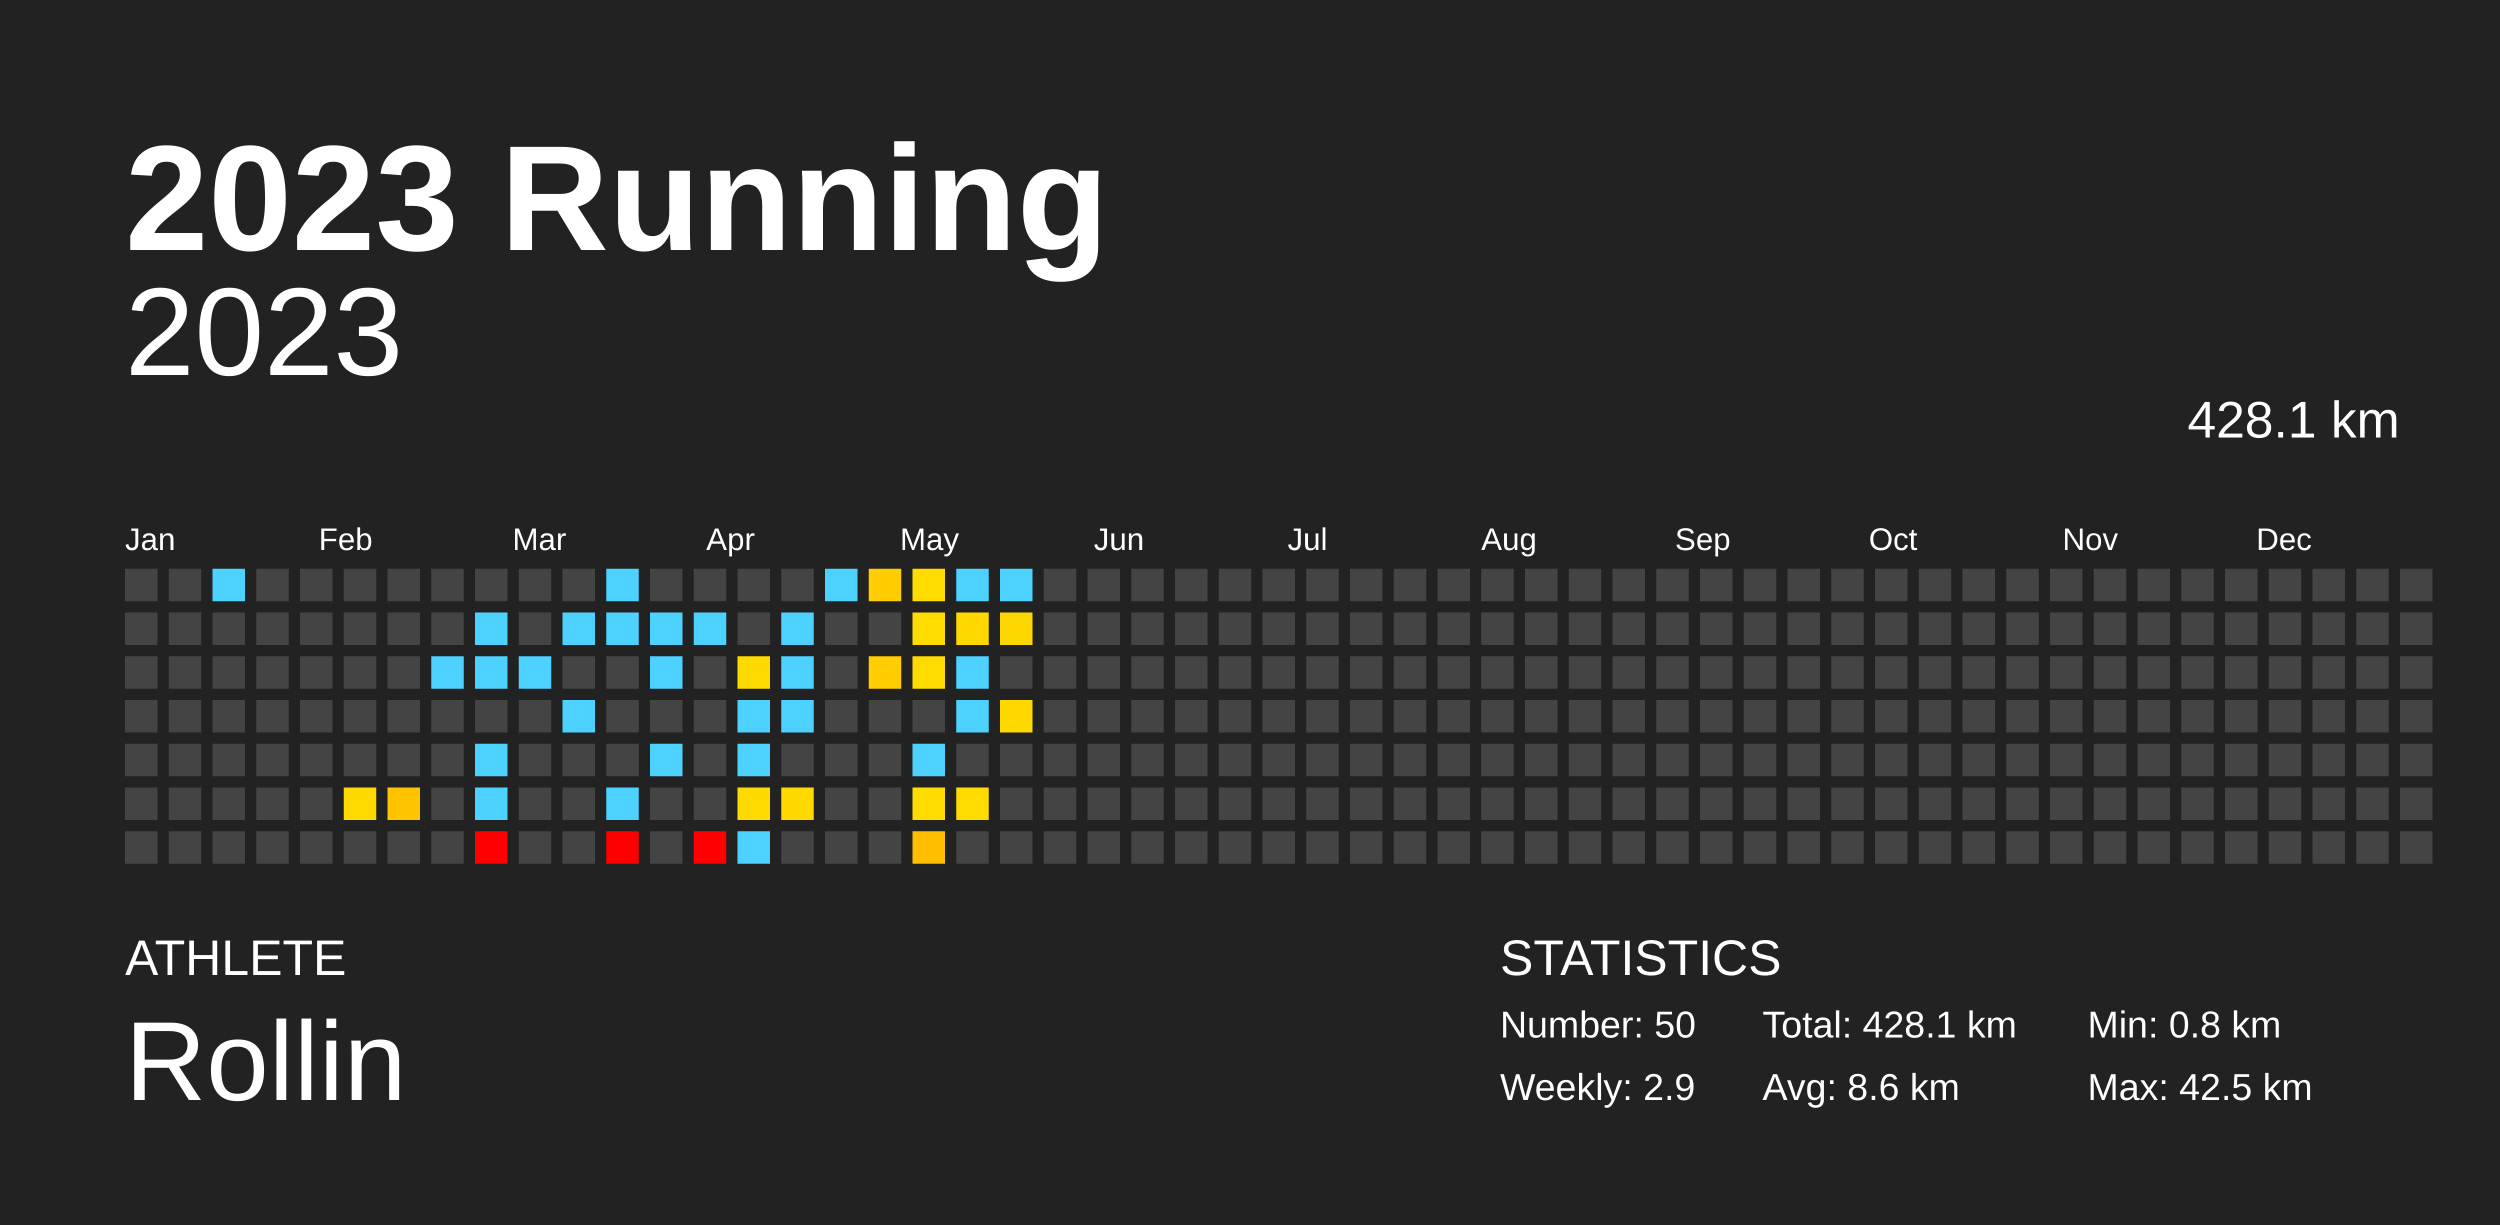
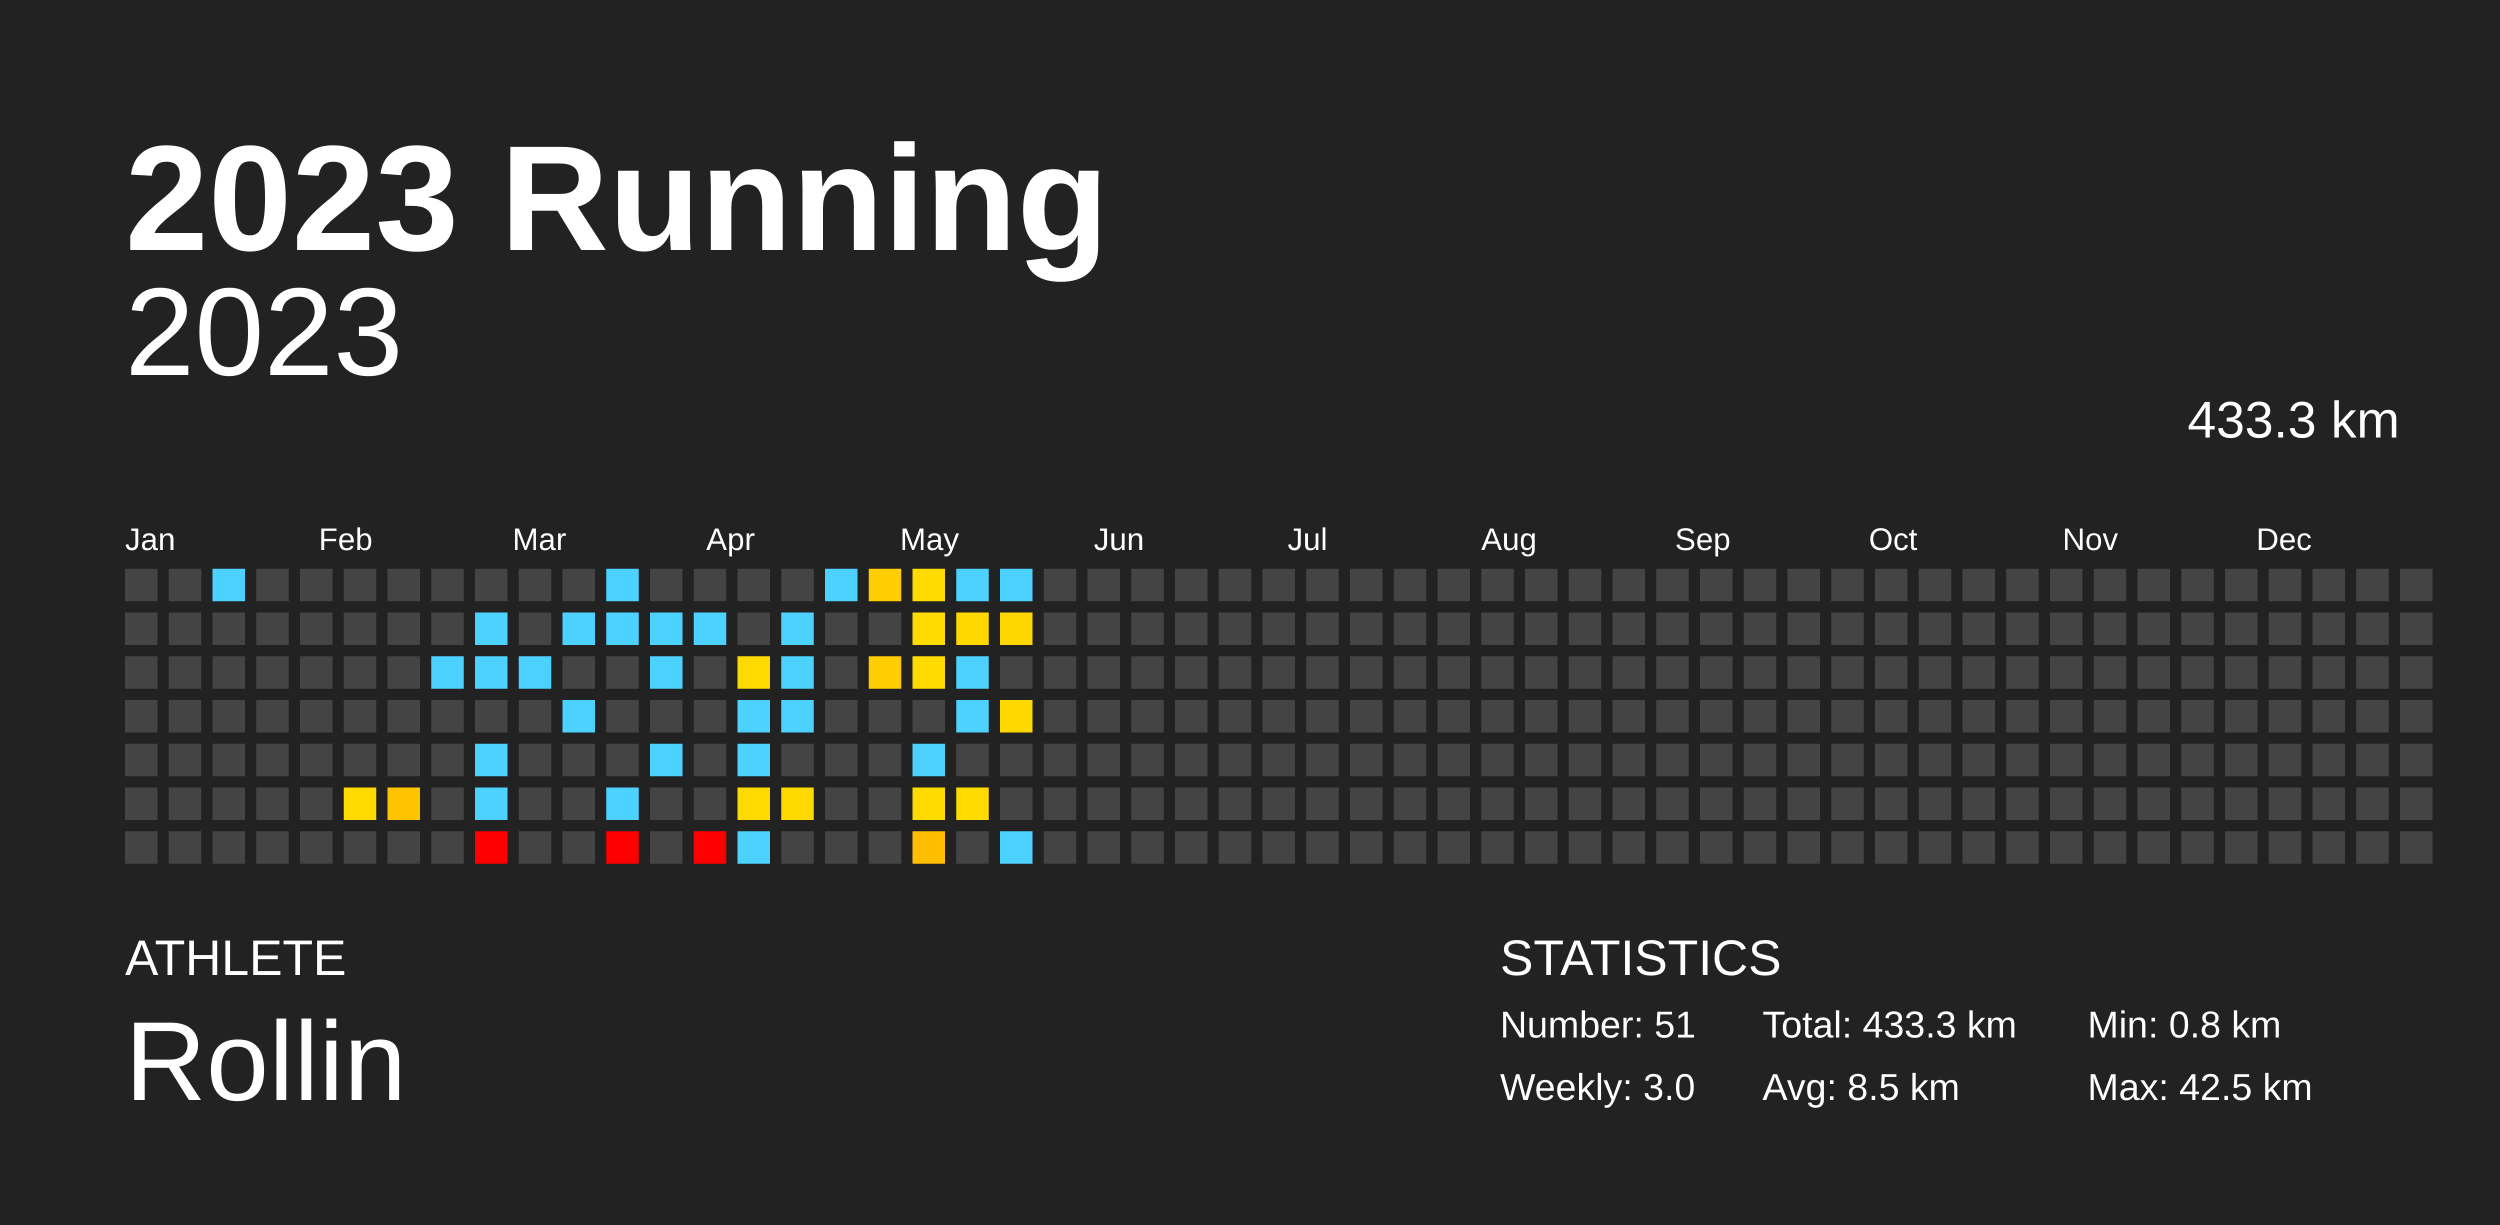
<svg xmlns="http://www.w3.org/2000/svg" baseProfile="full" height="98mm" version="1.1" viewBox="0,0,200,98" width="200mm">
  <defs />
  <rect fill="#222222" height="98" width="200" x="0" y="0" />
  <text fill="#FFFFFF" style="font-size:12px; font-family:Arial; font-weight:bold;" x="10" y="20">2023 Running</text>
  <text fill="#FFFFFF" style="font-size:4px; font-family:Arial" x="10" y="78">ATHLETE</text>
  <text fill="#FFFFFF" style="font-size:9px; font-family:Arial" x="10" y="88">Rollin</text>
  <text fill="#FFFFFF" style="font-size:4px; font-family:Arial" x="120" y="78">STATISTICS</text>
-   <text fill="#FFFFFF" style="font-size:3px; font-family:Arial" x="120" y="83">Number: 50</text>
-   <text fill="#FFFFFF" style="font-size:3px; font-family:Arial" x="120" y="88">Weekly: 2.9</text>
-   <text fill="#FFFFFF" style="font-size:3px; font-family:Arial" x="141" y="83">Total: 428.1 km</text>
-   <text fill="#FFFFFF" style="font-size:3px; font-family:Arial" x="141" y="88">Avg: 8.6 km</text>
+   <text fill="#FFFFFF" style="font-size:3px; font-family:Arial" x="120" y="83">Number: 51</text>
+   <text fill="#FFFFFF" style="font-size:3px; font-family:Arial" x="120" y="88">Weekly: 3.0</text>
+   <text fill="#FFFFFF" style="font-size:3px; font-family:Arial" x="141" y="83">Total: 433.3 km</text>
+   <text fill="#FFFFFF" style="font-size:3px; font-family:Arial" x="141" y="88">Avg: 8.5 km</text>
  <text fill="#FFFFFF" style="font-size:3px; font-family:Arial" x="167" y="83">Min: 0.8 km</text>
  <text fill="#FFFFFF" style="font-size:3px; font-family:Arial" x="167" y="88">Max: 42.5 km</text>
  <text alignment-baseline="hanging" fill="#FFFFFF" style="font-size:10.0px; font-family:Arial;" x="10" y="30">2023</text>
-   <text alignment-baseline="hanging" fill="#FFFFFF" style="font-size:4.125px; font-family:Arial;" x="175" y="35">428.1 km</text>
+   <text alignment-baseline="hanging" fill="#FFFFFF" style="font-size:4.125px; font-family:Arial;" x="175" y="35">433.3 km</text>
  <text fill="#FFFFFF" style="font-size:2.5px; font-family:Arial" x="10.0" y="44">Jan</text>
  <text fill="#FFFFFF" style="font-size:2.5px; font-family:Arial" x="25.5" y="44">Feb</text>
  <text fill="#FFFFFF" style="font-size:2.5px; font-family:Arial" x="41.0" y="44">Mar</text>
  <text fill="#FFFFFF" style="font-size:2.5px; font-family:Arial" x="56.5" y="44">Apr</text>
  <text fill="#FFFFFF" style="font-size:2.5px; font-family:Arial" x="72.0" y="44">May</text>
  <text fill="#FFFFFF" style="font-size:2.5px; font-family:Arial" x="87.5" y="44">Jun</text>
  <text fill="#FFFFFF" style="font-size:2.5px; font-family:Arial" x="103.0" y="44">Jul</text>
  <text fill="#FFFFFF" style="font-size:2.5px; font-family:Arial" x="118.5" y="44">Aug</text>
  <text fill="#FFFFFF" style="font-size:2.5px; font-family:Arial" x="134.0" y="44">Sep</text>
  <text fill="#FFFFFF" style="font-size:2.5px; font-family:Arial" x="149.5" y="44">Oct</text>
  <text fill="#FFFFFF" style="font-size:2.5px; font-family:Arial" x="165.0" y="44">Nov</text>
  <text fill="#FFFFFF" style="font-size:2.5px; font-family:Arial" x="180.5" y="44">Dec</text>
  <rect fill="#444444" height="2.6" width="2.6" x="10.0" y="45.5" />
  <rect fill="#444444" height="2.6" width="2.6" x="10.0" y="49.0" />
  <rect fill="#444444" height="2.6" width="2.6" x="10.0" y="52.5" />
  <rect fill="#444444" height="2.6" width="2.6" x="10.0" y="56.0" />
  <rect fill="#444444" height="2.6" width="2.6" x="10.0" y="59.5" />
  <rect fill="#444444" height="2.6" width="2.6" x="10.0" y="63.0" />
  <rect fill="#444444" height="2.6" width="2.6" x="10.0" y="66.5" />
  <rect fill="#444444" height="2.6" width="2.6" x="13.5" y="45.5" />
  <rect fill="#444444" height="2.6" width="2.6" x="13.5" y="49.0" />
  <rect fill="#444444" height="2.6" width="2.6" x="13.5" y="52.5" />
  <rect fill="#444444" height="2.6" width="2.6" x="13.5" y="56.0" />
  <rect fill="#444444" height="2.6" width="2.6" x="13.5" y="59.5" />
  <rect fill="#444444" height="2.6" width="2.6" x="13.5" y="63.0" />
  <rect fill="#444444" height="2.6" width="2.6" x="13.5" y="66.5" />
  <rect fill="#4dd2ff" height="2.6" width="2.6" x="17.0" y="45.5" />
  <rect fill="#444444" height="2.6" width="2.6" x="17.0" y="49.0" />
  <rect fill="#444444" height="2.6" width="2.6" x="17.0" y="52.5" />
  <rect fill="#444444" height="2.6" width="2.6" x="17.0" y="56.0" />
  <rect fill="#444444" height="2.6" width="2.6" x="17.0" y="59.5" />
  <rect fill="#444444" height="2.6" width="2.6" x="17.0" y="63.0" />
  <rect fill="#444444" height="2.6" width="2.6" x="17.0" y="66.5" />
  <rect fill="#444444" height="2.6" width="2.6" x="20.5" y="45.5" />
  <rect fill="#444444" height="2.6" width="2.6" x="20.5" y="49.0" />
  <rect fill="#444444" height="2.6" width="2.6" x="20.5" y="52.5" />
  <rect fill="#444444" height="2.6" width="2.6" x="20.5" y="56.0" />
  <rect fill="#444444" height="2.6" width="2.6" x="20.5" y="59.5" />
  <rect fill="#444444" height="2.6" width="2.6" x="20.5" y="63.0" />
  <rect fill="#444444" height="2.6" width="2.6" x="20.5" y="66.5" />
  <rect fill="#444444" height="2.6" width="2.6" x="24.0" y="45.5" />
  <rect fill="#444444" height="2.6" width="2.6" x="24.0" y="49.0" />
  <rect fill="#444444" height="2.6" width="2.6" x="24.0" y="52.5" />
  <rect fill="#444444" height="2.6" width="2.6" x="24.0" y="56.0" />
  <rect fill="#444444" height="2.6" width="2.6" x="24.0" y="59.5" />
  <rect fill="#444444" height="2.6" width="2.6" x="24.0" y="63.0" />
  <rect fill="#444444" height="2.6" width="2.6" x="24.0" y="66.5" />
  <rect fill="#444444" height="2.6" width="2.6" x="27.5" y="45.5" />
  <rect fill="#444444" height="2.6" width="2.6" x="27.5" y="49.0" />
  <rect fill="#444444" height="2.6" width="2.6" x="27.5" y="52.5" />
  <rect fill="#444444" height="2.6" width="2.6" x="27.5" y="56.0" />
  <rect fill="#444444" height="2.6" width="2.6" x="27.5" y="59.5" />
  <rect fill="#ffda00" height="2.6" width="2.6" x="27.5" y="63.0" />
  <rect fill="#444444" height="2.6" width="2.6" x="27.5" y="66.5" />
  <rect fill="#444444" height="2.6" width="2.6" x="31.0" y="45.5" />
  <rect fill="#444444" height="2.6" width="2.6" x="31.0" y="49.0" />
  <rect fill="#444444" height="2.6" width="2.6" x="31.0" y="52.5" />
  <rect fill="#444444" height="2.6" width="2.6" x="31.0" y="56.0" />
  <rect fill="#444444" height="2.6" width="2.6" x="31.0" y="59.5" />
  <rect fill="#ffc300" height="2.6" width="2.6" x="31.0" y="63.0" />
  <rect fill="#444444" height="2.6" width="2.6" x="31.0" y="66.5" />
  <rect fill="#444444" height="2.6" width="2.6" x="34.5" y="45.5" />
  <rect fill="#444444" height="2.6" width="2.6" x="34.5" y="49.0" />
  <rect fill="#4dd2ff" height="2.6" width="2.6" x="34.5" y="52.5" />
  <rect fill="#444444" height="2.6" width="2.6" x="34.5" y="56.0" />
  <rect fill="#444444" height="2.6" width="2.6" x="34.5" y="59.5" />
  <rect fill="#444444" height="2.6" width="2.6" x="34.5" y="63.0" />
  <rect fill="#444444" height="2.6" width="2.6" x="34.5" y="66.5" />
  <rect fill="#444444" height="2.6" width="2.6" x="38.0" y="45.5" />
  <rect fill="#4dd2ff" height="2.6" width="2.6" x="38.0" y="49.0" />
  <rect fill="#4dd2ff" height="2.6" width="2.6" x="38.0" y="52.5" />
  <rect fill="#444444" height="2.6" width="2.6" x="38.0" y="56.0" />
  <rect fill="#4dd2ff" height="2.6" width="2.6" x="38.0" y="59.5" />
  <rect fill="#4dd2ff" height="2.6" width="2.6" x="38.0" y="63.0" />
  <rect fill="red" height="2.6" width="2.6" x="38.0" y="66.5" />
  <rect fill="#444444" height="2.6" width="2.6" x="41.5" y="45.5" />
  <rect fill="#444444" height="2.6" width="2.6" x="41.5" y="49.0" />
  <rect fill="#4dd2ff" height="2.6" width="2.6" x="41.5" y="52.5" />
  <rect fill="#444444" height="2.6" width="2.6" x="41.5" y="56.0" />
  <rect fill="#444444" height="2.6" width="2.6" x="41.5" y="59.5" />
  <rect fill="#444444" height="2.6" width="2.6" x="41.5" y="63.0" />
  <rect fill="#444444" height="2.6" width="2.6" x="41.5" y="66.5" />
  <rect fill="#444444" height="2.6" width="2.6" x="45.0" y="45.5" />
  <rect fill="#4dd2ff" height="2.6" width="2.6" x="45.0" y="49.0" />
  <rect fill="#444444" height="2.6" width="2.6" x="45.0" y="52.5" />
  <rect fill="#4dd2ff" height="2.6" width="2.6" x="45.0" y="56.0" />
  <rect fill="#444444" height="2.6" width="2.6" x="45.0" y="59.5" />
  <rect fill="#444444" height="2.6" width="2.6" x="45.0" y="63.0" />
  <rect fill="#444444" height="2.6" width="2.6" x="45.0" y="66.5" />
  <rect fill="#4dd2ff" height="2.6" width="2.6" x="48.5" y="45.5" />
  <rect fill="#4dd2ff" height="2.6" width="2.6" x="48.5" y="49.0" />
  <rect fill="#444444" height="2.6" width="2.6" x="48.5" y="52.5" />
  <rect fill="#444444" height="2.6" width="2.6" x="48.5" y="56.0" />
  <rect fill="#444444" height="2.6" width="2.6" x="48.5" y="59.5" />
  <rect fill="#4dd2ff" height="2.6" width="2.6" x="48.5" y="63.0" />
  <rect fill="red" height="2.6" width="2.6" x="48.5" y="66.5" />
  <rect fill="#444444" height="2.6" width="2.6" x="52.0" y="45.5" />
  <rect fill="#4dd2ff" height="2.6" width="2.6" x="52.0" y="49.0" />
  <rect fill="#4dd2ff" height="2.6" width="2.6" x="52.0" y="52.5" />
  <rect fill="#444444" height="2.6" width="2.6" x="52.0" y="56.0" />
  <rect fill="#4dd2ff" height="2.6" width="2.6" x="52.0" y="59.5" />
  <rect fill="#444444" height="2.6" width="2.6" x="52.0" y="63.0" />
  <rect fill="#444444" height="2.6" width="2.6" x="52.0" y="66.5" />
  <rect fill="#444444" height="2.6" width="2.6" x="55.5" y="45.5" />
  <rect fill="#4dd2ff" height="2.6" width="2.6" x="55.5" y="49.0" />
  <rect fill="#444444" height="2.6" width="2.6" x="55.5" y="52.5" />
  <rect fill="#444444" height="2.6" width="2.6" x="55.5" y="56.0" />
  <rect fill="#444444" height="2.6" width="2.6" x="55.5" y="59.5" />
  <rect fill="#444444" height="2.6" width="2.6" x="55.5" y="63.0" />
  <rect fill="red" height="2.6" width="2.6" x="55.5" y="66.5" />
  <rect fill="#444444" height="2.6" width="2.6" x="59.0" y="45.5" />
  <rect fill="#444444" height="2.6" width="2.6" x="59.0" y="49.0" />
  <rect fill="#ffda00" height="2.6" width="2.6" x="59.0" y="52.5" />
  <rect fill="#4dd2ff" height="2.6" width="2.6" x="59.0" y="56.0" />
  <rect fill="#4dd2ff" height="2.6" width="2.6" x="59.0" y="59.5" />
  <rect fill="#ffda00" height="2.6" width="2.6" x="59.0" y="63.0" />
  <rect fill="#4dd2ff" height="2.6" width="2.6" x="59.0" y="66.5" />
  <rect fill="#444444" height="2.6" width="2.6" x="62.5" y="45.5" />
  <rect fill="#4dd2ff" height="2.6" width="2.6" x="62.5" y="49.0" />
  <rect fill="#4dd2ff" height="2.6" width="2.6" x="62.5" y="52.5" />
  <rect fill="#4dd2ff" height="2.6" width="2.6" x="62.5" y="56.0" />
  <rect fill="#444444" height="2.6" width="2.6" x="62.5" y="59.5" />
  <rect fill="#ffd900" height="2.6" width="2.6" x="62.5" y="63.0" />
  <rect fill="#444444" height="2.6" width="2.6" x="62.5" y="66.5" />
  <rect fill="#4dd2ff" height="2.6" width="2.6" x="66.0" y="45.5" />
  <rect fill="#444444" height="2.6" width="2.6" x="66.0" y="49.0" />
  <rect fill="#444444" height="2.6" width="2.6" x="66.0" y="52.5" />
  <rect fill="#444444" height="2.6" width="2.6" x="66.0" y="56.0" />
  <rect fill="#444444" height="2.6" width="2.6" x="66.0" y="59.5" />
  <rect fill="#444444" height="2.6" width="2.6" x="66.0" y="63.0" />
  <rect fill="#444444" height="2.6" width="2.6" x="66.0" y="66.5" />
  <rect fill="#ffcd00" height="2.6" width="2.6" x="69.5" y="45.5" />
  <rect fill="#444444" height="2.6" width="2.6" x="69.5" y="49.0" />
  <rect fill="#ffcd00" height="2.6" width="2.6" x="69.5" y="52.5" />
  <rect fill="#444444" height="2.6" width="2.6" x="69.5" y="56.0" />
  <rect fill="#444444" height="2.6" width="2.6" x="69.5" y="59.5" />
  <rect fill="#444444" height="2.6" width="2.6" x="69.5" y="63.0" />
  <rect fill="#444444" height="2.6" width="2.6" x="69.5" y="66.5" />
  <rect fill="#ffdb00" height="2.6" width="2.6" x="73.0" y="45.5" />
  <rect fill="#ffdb00" height="2.6" width="2.6" x="73.0" y="49.0" />
  <rect fill="#ffdb00" height="2.6" width="2.6" x="73.0" y="52.5" />
  <rect fill="#444444" height="2.6" width="2.6" x="73.0" y="56.0" />
  <rect fill="#4dd2ff" height="2.6" width="2.6" x="73.0" y="59.5" />
  <rect fill="#ffdb00" height="2.6" width="2.6" x="73.0" y="63.0" />
  <rect fill="#ffbf00" height="2.6" width="2.6" x="73.0" y="66.5" />
  <rect fill="#4dd2ff" height="2.6" width="2.6" x="76.5" y="45.5" />
  <rect fill="#ffd800" height="2.6" width="2.6" x="76.5" y="49.0" />
  <rect fill="#4dd2ff" height="2.6" width="2.6" x="76.5" y="52.5" />
  <rect fill="#4dd2ff" height="2.6" width="2.6" x="76.5" y="56.0" />
  <rect fill="#444444" height="2.6" width="2.6" x="76.5" y="59.5" />
  <rect fill="#ffdb00" height="2.6" width="2.6" x="76.5" y="63.0" />
  <rect fill="#444444" height="2.6" width="2.6" x="76.5" y="66.5" />
  <rect fill="#4dd2ff" height="2.6" width="2.6" x="80.0" y="45.5" />
  <rect fill="#ffd700" height="2.6" width="2.6" x="80.0" y="49.0" />
  <rect fill="#444444" height="2.6" width="2.6" x="80.0" y="52.5" />
  <rect fill="#ffd800" height="2.6" width="2.6" x="80.0" y="56.0" />
  <rect fill="#444444" height="2.6" width="2.6" x="80.0" y="59.5" />
  <rect fill="#444444" height="2.6" width="2.6" x="80.0" y="63.0" />
-   <rect fill="#444444" height="2.6" width="2.6" x="80.0" y="66.5" />
+   <rect fill="#4dd2ff" height="2.6" width="2.6" x="80.0" y="66.5" />
  <rect fill="#444444" height="2.6" width="2.6" x="83.5" y="45.5" />
  <rect fill="#444444" height="2.6" width="2.6" x="83.5" y="49.0" />
  <rect fill="#444444" height="2.6" width="2.6" x="83.5" y="52.5" />
  <rect fill="#444444" height="2.6" width="2.6" x="83.5" y="56.0" />
  <rect fill="#444444" height="2.6" width="2.6" x="83.5" y="59.5" />
  <rect fill="#444444" height="2.6" width="2.6" x="83.5" y="63.0" />
  <rect fill="#444444" height="2.6" width="2.6" x="83.5" y="66.5" />
  <rect fill="#444444" height="2.6" width="2.6" x="87.0" y="45.5" />
  <rect fill="#444444" height="2.6" width="2.6" x="87.0" y="49.0" />
  <rect fill="#444444" height="2.6" width="2.6" x="87.0" y="52.5" />
  <rect fill="#444444" height="2.6" width="2.6" x="87.0" y="56.0" />
  <rect fill="#444444" height="2.6" width="2.6" x="87.0" y="59.5" />
  <rect fill="#444444" height="2.6" width="2.6" x="87.0" y="63.0" />
  <rect fill="#444444" height="2.6" width="2.6" x="87.0" y="66.5" />
  <rect fill="#444444" height="2.6" width="2.6" x="90.5" y="45.5" />
  <rect fill="#444444" height="2.6" width="2.6" x="90.5" y="49.0" />
  <rect fill="#444444" height="2.6" width="2.6" x="90.5" y="52.5" />
  <rect fill="#444444" height="2.6" width="2.6" x="90.5" y="56.0" />
  <rect fill="#444444" height="2.6" width="2.6" x="90.5" y="59.5" />
  <rect fill="#444444" height="2.6" width="2.6" x="90.5" y="63.0" />
  <rect fill="#444444" height="2.6" width="2.6" x="90.5" y="66.5" />
  <rect fill="#444444" height="2.6" width="2.6" x="94.0" y="45.5" />
  <rect fill="#444444" height="2.6" width="2.6" x="94.0" y="49.0" />
  <rect fill="#444444" height="2.6" width="2.6" x="94.0" y="52.5" />
  <rect fill="#444444" height="2.6" width="2.6" x="94.0" y="56.0" />
  <rect fill="#444444" height="2.6" width="2.6" x="94.0" y="59.5" />
  <rect fill="#444444" height="2.6" width="2.6" x="94.0" y="63.0" />
  <rect fill="#444444" height="2.6" width="2.6" x="94.0" y="66.5" />
  <rect fill="#444444" height="2.6" width="2.6" x="97.5" y="45.5" />
  <rect fill="#444444" height="2.6" width="2.6" x="97.5" y="49.0" />
  <rect fill="#444444" height="2.6" width="2.6" x="97.5" y="52.5" />
  <rect fill="#444444" height="2.6" width="2.6" x="97.5" y="56.0" />
  <rect fill="#444444" height="2.6" width="2.6" x="97.5" y="59.5" />
  <rect fill="#444444" height="2.6" width="2.6" x="97.5" y="63.0" />
  <rect fill="#444444" height="2.6" width="2.6" x="97.5" y="66.5" />
  <rect fill="#444444" height="2.6" width="2.6" x="101.0" y="45.5" />
  <rect fill="#444444" height="2.6" width="2.6" x="101.0" y="49.0" />
  <rect fill="#444444" height="2.6" width="2.6" x="101.0" y="52.5" />
  <rect fill="#444444" height="2.6" width="2.6" x="101.0" y="56.0" />
  <rect fill="#444444" height="2.6" width="2.6" x="101.0" y="59.5" />
  <rect fill="#444444" height="2.6" width="2.6" x="101.0" y="63.0" />
  <rect fill="#444444" height="2.6" width="2.6" x="101.0" y="66.5" />
  <rect fill="#444444" height="2.6" width="2.6" x="104.5" y="45.5" />
  <rect fill="#444444" height="2.6" width="2.6" x="104.5" y="49.0" />
  <rect fill="#444444" height="2.6" width="2.6" x="104.5" y="52.5" />
  <rect fill="#444444" height="2.6" width="2.6" x="104.5" y="56.0" />
  <rect fill="#444444" height="2.6" width="2.6" x="104.5" y="59.5" />
  <rect fill="#444444" height="2.6" width="2.6" x="104.5" y="63.0" />
  <rect fill="#444444" height="2.6" width="2.6" x="104.5" y="66.5" />
  <rect fill="#444444" height="2.6" width="2.6" x="108.0" y="45.5" />
  <rect fill="#444444" height="2.6" width="2.6" x="108.0" y="49.0" />
  <rect fill="#444444" height="2.6" width="2.6" x="108.0" y="52.5" />
  <rect fill="#444444" height="2.6" width="2.6" x="108.0" y="56.0" />
  <rect fill="#444444" height="2.6" width="2.6" x="108.0" y="59.5" />
  <rect fill="#444444" height="2.6" width="2.6" x="108.0" y="63.0" />
  <rect fill="#444444" height="2.6" width="2.6" x="108.0" y="66.5" />
  <rect fill="#444444" height="2.6" width="2.6" x="111.5" y="45.5" />
  <rect fill="#444444" height="2.6" width="2.6" x="111.5" y="49.0" />
  <rect fill="#444444" height="2.6" width="2.6" x="111.5" y="52.5" />
  <rect fill="#444444" height="2.6" width="2.6" x="111.5" y="56.0" />
  <rect fill="#444444" height="2.6" width="2.6" x="111.5" y="59.5" />
  <rect fill="#444444" height="2.6" width="2.6" x="111.5" y="63.0" />
  <rect fill="#444444" height="2.6" width="2.6" x="111.5" y="66.5" />
  <rect fill="#444444" height="2.6" width="2.6" x="115.0" y="45.5" />
  <rect fill="#444444" height="2.6" width="2.6" x="115.0" y="49.0" />
  <rect fill="#444444" height="2.6" width="2.6" x="115.0" y="52.5" />
  <rect fill="#444444" height="2.6" width="2.6" x="115.0" y="56.0" />
  <rect fill="#444444" height="2.6" width="2.6" x="115.0" y="59.5" />
  <rect fill="#444444" height="2.6" width="2.6" x="115.0" y="63.0" />
  <rect fill="#444444" height="2.6" width="2.6" x="115.0" y="66.5" />
  <rect fill="#444444" height="2.6" width="2.6" x="118.5" y="45.5" />
  <rect fill="#444444" height="2.6" width="2.6" x="118.5" y="49.0" />
  <rect fill="#444444" height="2.6" width="2.6" x="118.5" y="52.5" />
  <rect fill="#444444" height="2.6" width="2.6" x="118.5" y="56.0" />
  <rect fill="#444444" height="2.6" width="2.6" x="118.5" y="59.5" />
  <rect fill="#444444" height="2.6" width="2.6" x="118.5" y="63.0" />
  <rect fill="#444444" height="2.6" width="2.6" x="118.5" y="66.5" />
  <rect fill="#444444" height="2.6" width="2.6" x="122.0" y="45.5" />
  <rect fill="#444444" height="2.6" width="2.6" x="122.0" y="49.0" />
  <rect fill="#444444" height="2.6" width="2.6" x="122.0" y="52.5" />
  <rect fill="#444444" height="2.6" width="2.6" x="122.0" y="56.0" />
  <rect fill="#444444" height="2.6" width="2.6" x="122.0" y="59.5" />
  <rect fill="#444444" height="2.6" width="2.6" x="122.0" y="63.0" />
  <rect fill="#444444" height="2.6" width="2.6" x="122.0" y="66.5" />
  <rect fill="#444444" height="2.6" width="2.6" x="125.5" y="45.5" />
  <rect fill="#444444" height="2.6" width="2.6" x="125.5" y="49.0" />
  <rect fill="#444444" height="2.6" width="2.6" x="125.5" y="52.5" />
  <rect fill="#444444" height="2.6" width="2.6" x="125.5" y="56.0" />
  <rect fill="#444444" height="2.6" width="2.6" x="125.5" y="59.5" />
  <rect fill="#444444" height="2.6" width="2.6" x="125.5" y="63.0" />
  <rect fill="#444444" height="2.6" width="2.6" x="125.5" y="66.5" />
  <rect fill="#444444" height="2.6" width="2.6" x="129.0" y="45.5" />
  <rect fill="#444444" height="2.6" width="2.6" x="129.0" y="49.0" />
  <rect fill="#444444" height="2.6" width="2.6" x="129.0" y="52.5" />
  <rect fill="#444444" height="2.6" width="2.6" x="129.0" y="56.0" />
  <rect fill="#444444" height="2.6" width="2.6" x="129.0" y="59.5" />
  <rect fill="#444444" height="2.6" width="2.6" x="129.0" y="63.0" />
  <rect fill="#444444" height="2.6" width="2.6" x="129.0" y="66.5" />
  <rect fill="#444444" height="2.6" width="2.6" x="132.5" y="45.5" />
  <rect fill="#444444" height="2.6" width="2.6" x="132.5" y="49.0" />
  <rect fill="#444444" height="2.6" width="2.6" x="132.5" y="52.5" />
  <rect fill="#444444" height="2.6" width="2.6" x="132.5" y="56.0" />
  <rect fill="#444444" height="2.6" width="2.6" x="132.5" y="59.5" />
  <rect fill="#444444" height="2.6" width="2.6" x="132.5" y="63.0" />
  <rect fill="#444444" height="2.6" width="2.6" x="132.5" y="66.5" />
  <rect fill="#444444" height="2.6" width="2.6" x="136.0" y="45.5" />
  <rect fill="#444444" height="2.6" width="2.6" x="136.0" y="49.0" />
  <rect fill="#444444" height="2.6" width="2.6" x="136.0" y="52.5" />
  <rect fill="#444444" height="2.6" width="2.6" x="136.0" y="56.0" />
  <rect fill="#444444" height="2.6" width="2.6" x="136.0" y="59.5" />
  <rect fill="#444444" height="2.6" width="2.6" x="136.0" y="63.0" />
  <rect fill="#444444" height="2.6" width="2.6" x="136.0" y="66.5" />
  <rect fill="#444444" height="2.6" width="2.6" x="139.5" y="45.5" />
  <rect fill="#444444" height="2.6" width="2.6" x="139.5" y="49.0" />
  <rect fill="#444444" height="2.6" width="2.6" x="139.5" y="52.5" />
  <rect fill="#444444" height="2.6" width="2.6" x="139.5" y="56.0" />
  <rect fill="#444444" height="2.6" width="2.6" x="139.5" y="59.5" />
  <rect fill="#444444" height="2.6" width="2.6" x="139.5" y="63.0" />
  <rect fill="#444444" height="2.6" width="2.6" x="139.5" y="66.5" />
  <rect fill="#444444" height="2.6" width="2.6" x="143.0" y="45.5" />
  <rect fill="#444444" height="2.6" width="2.6" x="143.0" y="49.0" />
  <rect fill="#444444" height="2.6" width="2.6" x="143.0" y="52.5" />
  <rect fill="#444444" height="2.6" width="2.6" x="143.0" y="56.0" />
  <rect fill="#444444" height="2.6" width="2.6" x="143.0" y="59.5" />
  <rect fill="#444444" height="2.6" width="2.6" x="143.0" y="63.0" />
  <rect fill="#444444" height="2.6" width="2.6" x="143.0" y="66.5" />
  <rect fill="#444444" height="2.6" width="2.6" x="146.5" y="45.5" />
  <rect fill="#444444" height="2.6" width="2.6" x="146.5" y="49.0" />
  <rect fill="#444444" height="2.6" width="2.6" x="146.5" y="52.5" />
  <rect fill="#444444" height="2.6" width="2.6" x="146.5" y="56.0" />
  <rect fill="#444444" height="2.6" width="2.6" x="146.5" y="59.5" />
  <rect fill="#444444" height="2.6" width="2.6" x="146.5" y="63.0" />
  <rect fill="#444444" height="2.6" width="2.6" x="146.5" y="66.5" />
  <rect fill="#444444" height="2.6" width="2.6" x="150.0" y="45.5" />
  <rect fill="#444444" height="2.6" width="2.6" x="150.0" y="49.0" />
  <rect fill="#444444" height="2.6" width="2.6" x="150.0" y="52.5" />
  <rect fill="#444444" height="2.6" width="2.6" x="150.0" y="56.0" />
  <rect fill="#444444" height="2.6" width="2.6" x="150.0" y="59.5" />
  <rect fill="#444444" height="2.6" width="2.6" x="150.0" y="63.0" />
  <rect fill="#444444" height="2.6" width="2.6" x="150.0" y="66.5" />
  <rect fill="#444444" height="2.6" width="2.6" x="153.5" y="45.5" />
  <rect fill="#444444" height="2.6" width="2.6" x="153.5" y="49.0" />
  <rect fill="#444444" height="2.6" width="2.6" x="153.5" y="52.5" />
  <rect fill="#444444" height="2.6" width="2.6" x="153.5" y="56.0" />
  <rect fill="#444444" height="2.6" width="2.6" x="153.5" y="59.5" />
  <rect fill="#444444" height="2.6" width="2.6" x="153.5" y="63.0" />
  <rect fill="#444444" height="2.6" width="2.6" x="153.5" y="66.5" />
  <rect fill="#444444" height="2.6" width="2.6" x="157.0" y="45.5" />
  <rect fill="#444444" height="2.6" width="2.6" x="157.0" y="49.0" />
  <rect fill="#444444" height="2.6" width="2.6" x="157.0" y="52.5" />
  <rect fill="#444444" height="2.6" width="2.6" x="157.0" y="56.0" />
  <rect fill="#444444" height="2.6" width="2.6" x="157.0" y="59.5" />
  <rect fill="#444444" height="2.6" width="2.6" x="157.0" y="63.0" />
  <rect fill="#444444" height="2.6" width="2.6" x="157.0" y="66.5" />
  <rect fill="#444444" height="2.6" width="2.6" x="160.5" y="45.5" />
  <rect fill="#444444" height="2.6" width="2.6" x="160.5" y="49.0" />
  <rect fill="#444444" height="2.6" width="2.6" x="160.5" y="52.5" />
  <rect fill="#444444" height="2.6" width="2.6" x="160.5" y="56.0" />
  <rect fill="#444444" height="2.6" width="2.6" x="160.5" y="59.5" />
  <rect fill="#444444" height="2.6" width="2.6" x="160.5" y="63.0" />
  <rect fill="#444444" height="2.6" width="2.6" x="160.5" y="66.5" />
  <rect fill="#444444" height="2.6" width="2.6" x="164.0" y="45.5" />
  <rect fill="#444444" height="2.6" width="2.6" x="164.0" y="49.0" />
  <rect fill="#444444" height="2.6" width="2.6" x="164.0" y="52.5" />
  <rect fill="#444444" height="2.6" width="2.6" x="164.0" y="56.0" />
  <rect fill="#444444" height="2.6" width="2.6" x="164.0" y="59.5" />
  <rect fill="#444444" height="2.6" width="2.6" x="164.0" y="63.0" />
  <rect fill="#444444" height="2.6" width="2.6" x="164.0" y="66.5" />
  <rect fill="#444444" height="2.6" width="2.6" x="167.5" y="45.5" />
  <rect fill="#444444" height="2.6" width="2.6" x="167.5" y="49.0" />
  <rect fill="#444444" height="2.6" width="2.6" x="167.5" y="52.5" />
  <rect fill="#444444" height="2.6" width="2.6" x="167.5" y="56.0" />
  <rect fill="#444444" height="2.6" width="2.6" x="167.5" y="59.5" />
  <rect fill="#444444" height="2.6" width="2.6" x="167.5" y="63.0" />
  <rect fill="#444444" height="2.6" width="2.6" x="167.5" y="66.5" />
  <rect fill="#444444" height="2.6" width="2.6" x="171.0" y="45.5" />
  <rect fill="#444444" height="2.6" width="2.6" x="171.0" y="49.0" />
  <rect fill="#444444" height="2.6" width="2.6" x="171.0" y="52.5" />
  <rect fill="#444444" height="2.6" width="2.6" x="171.0" y="56.0" />
  <rect fill="#444444" height="2.6" width="2.6" x="171.0" y="59.5" />
  <rect fill="#444444" height="2.6" width="2.6" x="171.0" y="63.0" />
  <rect fill="#444444" height="2.6" width="2.6" x="171.0" y="66.5" />
  <rect fill="#444444" height="2.6" width="2.6" x="174.5" y="45.5" />
  <rect fill="#444444" height="2.6" width="2.6" x="174.5" y="49.0" />
  <rect fill="#444444" height="2.6" width="2.6" x="174.5" y="52.5" />
  <rect fill="#444444" height="2.6" width="2.6" x="174.5" y="56.0" />
  <rect fill="#444444" height="2.6" width="2.6" x="174.5" y="59.5" />
  <rect fill="#444444" height="2.6" width="2.6" x="174.5" y="63.0" />
  <rect fill="#444444" height="2.6" width="2.6" x="174.5" y="66.5" />
  <rect fill="#444444" height="2.6" width="2.6" x="178.0" y="45.5" />
  <rect fill="#444444" height="2.6" width="2.6" x="178.0" y="49.0" />
  <rect fill="#444444" height="2.6" width="2.6" x="178.0" y="52.5" />
  <rect fill="#444444" height="2.6" width="2.6" x="178.0" y="56.0" />
  <rect fill="#444444" height="2.6" width="2.6" x="178.0" y="59.5" />
  <rect fill="#444444" height="2.6" width="2.6" x="178.0" y="63.0" />
  <rect fill="#444444" height="2.6" width="2.6" x="178.0" y="66.5" />
  <rect fill="#444444" height="2.6" width="2.6" x="181.5" y="45.5" />
  <rect fill="#444444" height="2.6" width="2.6" x="181.5" y="49.0" />
  <rect fill="#444444" height="2.6" width="2.6" x="181.5" y="52.5" />
  <rect fill="#444444" height="2.6" width="2.6" x="181.5" y="56.0" />
  <rect fill="#444444" height="2.6" width="2.6" x="181.5" y="59.5" />
  <rect fill="#444444" height="2.6" width="2.6" x="181.5" y="63.0" />
  <rect fill="#444444" height="2.6" width="2.6" x="181.5" y="66.5" />
  <rect fill="#444444" height="2.6" width="2.6" x="185.0" y="45.5" />
  <rect fill="#444444" height="2.6" width="2.6" x="185.0" y="49.0" />
  <rect fill="#444444" height="2.6" width="2.6" x="185.0" y="52.5" />
  <rect fill="#444444" height="2.6" width="2.6" x="185.0" y="56.0" />
  <rect fill="#444444" height="2.6" width="2.6" x="185.0" y="59.5" />
  <rect fill="#444444" height="2.6" width="2.6" x="185.0" y="63.0" />
  <rect fill="#444444" height="2.6" width="2.6" x="185.0" y="66.5" />
  <rect fill="#444444" height="2.6" width="2.6" x="188.5" y="45.5" />
  <rect fill="#444444" height="2.6" width="2.6" x="188.5" y="49.0" />
  <rect fill="#444444" height="2.6" width="2.6" x="188.5" y="52.5" />
  <rect fill="#444444" height="2.6" width="2.6" x="188.5" y="56.0" />
  <rect fill="#444444" height="2.6" width="2.6" x="188.5" y="59.5" />
  <rect fill="#444444" height="2.6" width="2.6" x="188.5" y="63.0" />
  <rect fill="#444444" height="2.6" width="2.6" x="188.5" y="66.5" />
  <rect fill="#444444" height="2.6" width="2.6" x="192.0" y="45.5" />
  <rect fill="#444444" height="2.6" width="2.6" x="192.0" y="49.0" />
  <rect fill="#444444" height="2.6" width="2.6" x="192.0" y="52.5" />
  <rect fill="#444444" height="2.6" width="2.6" x="192.0" y="56.0" />
  <rect fill="#444444" height="2.6" width="2.6" x="192.0" y="59.5" />
  <rect fill="#444444" height="2.6" width="2.6" x="192.0" y="63.0" />
  <rect fill="#444444" height="2.6" width="2.6" x="192.0" y="66.5" />
</svg>
